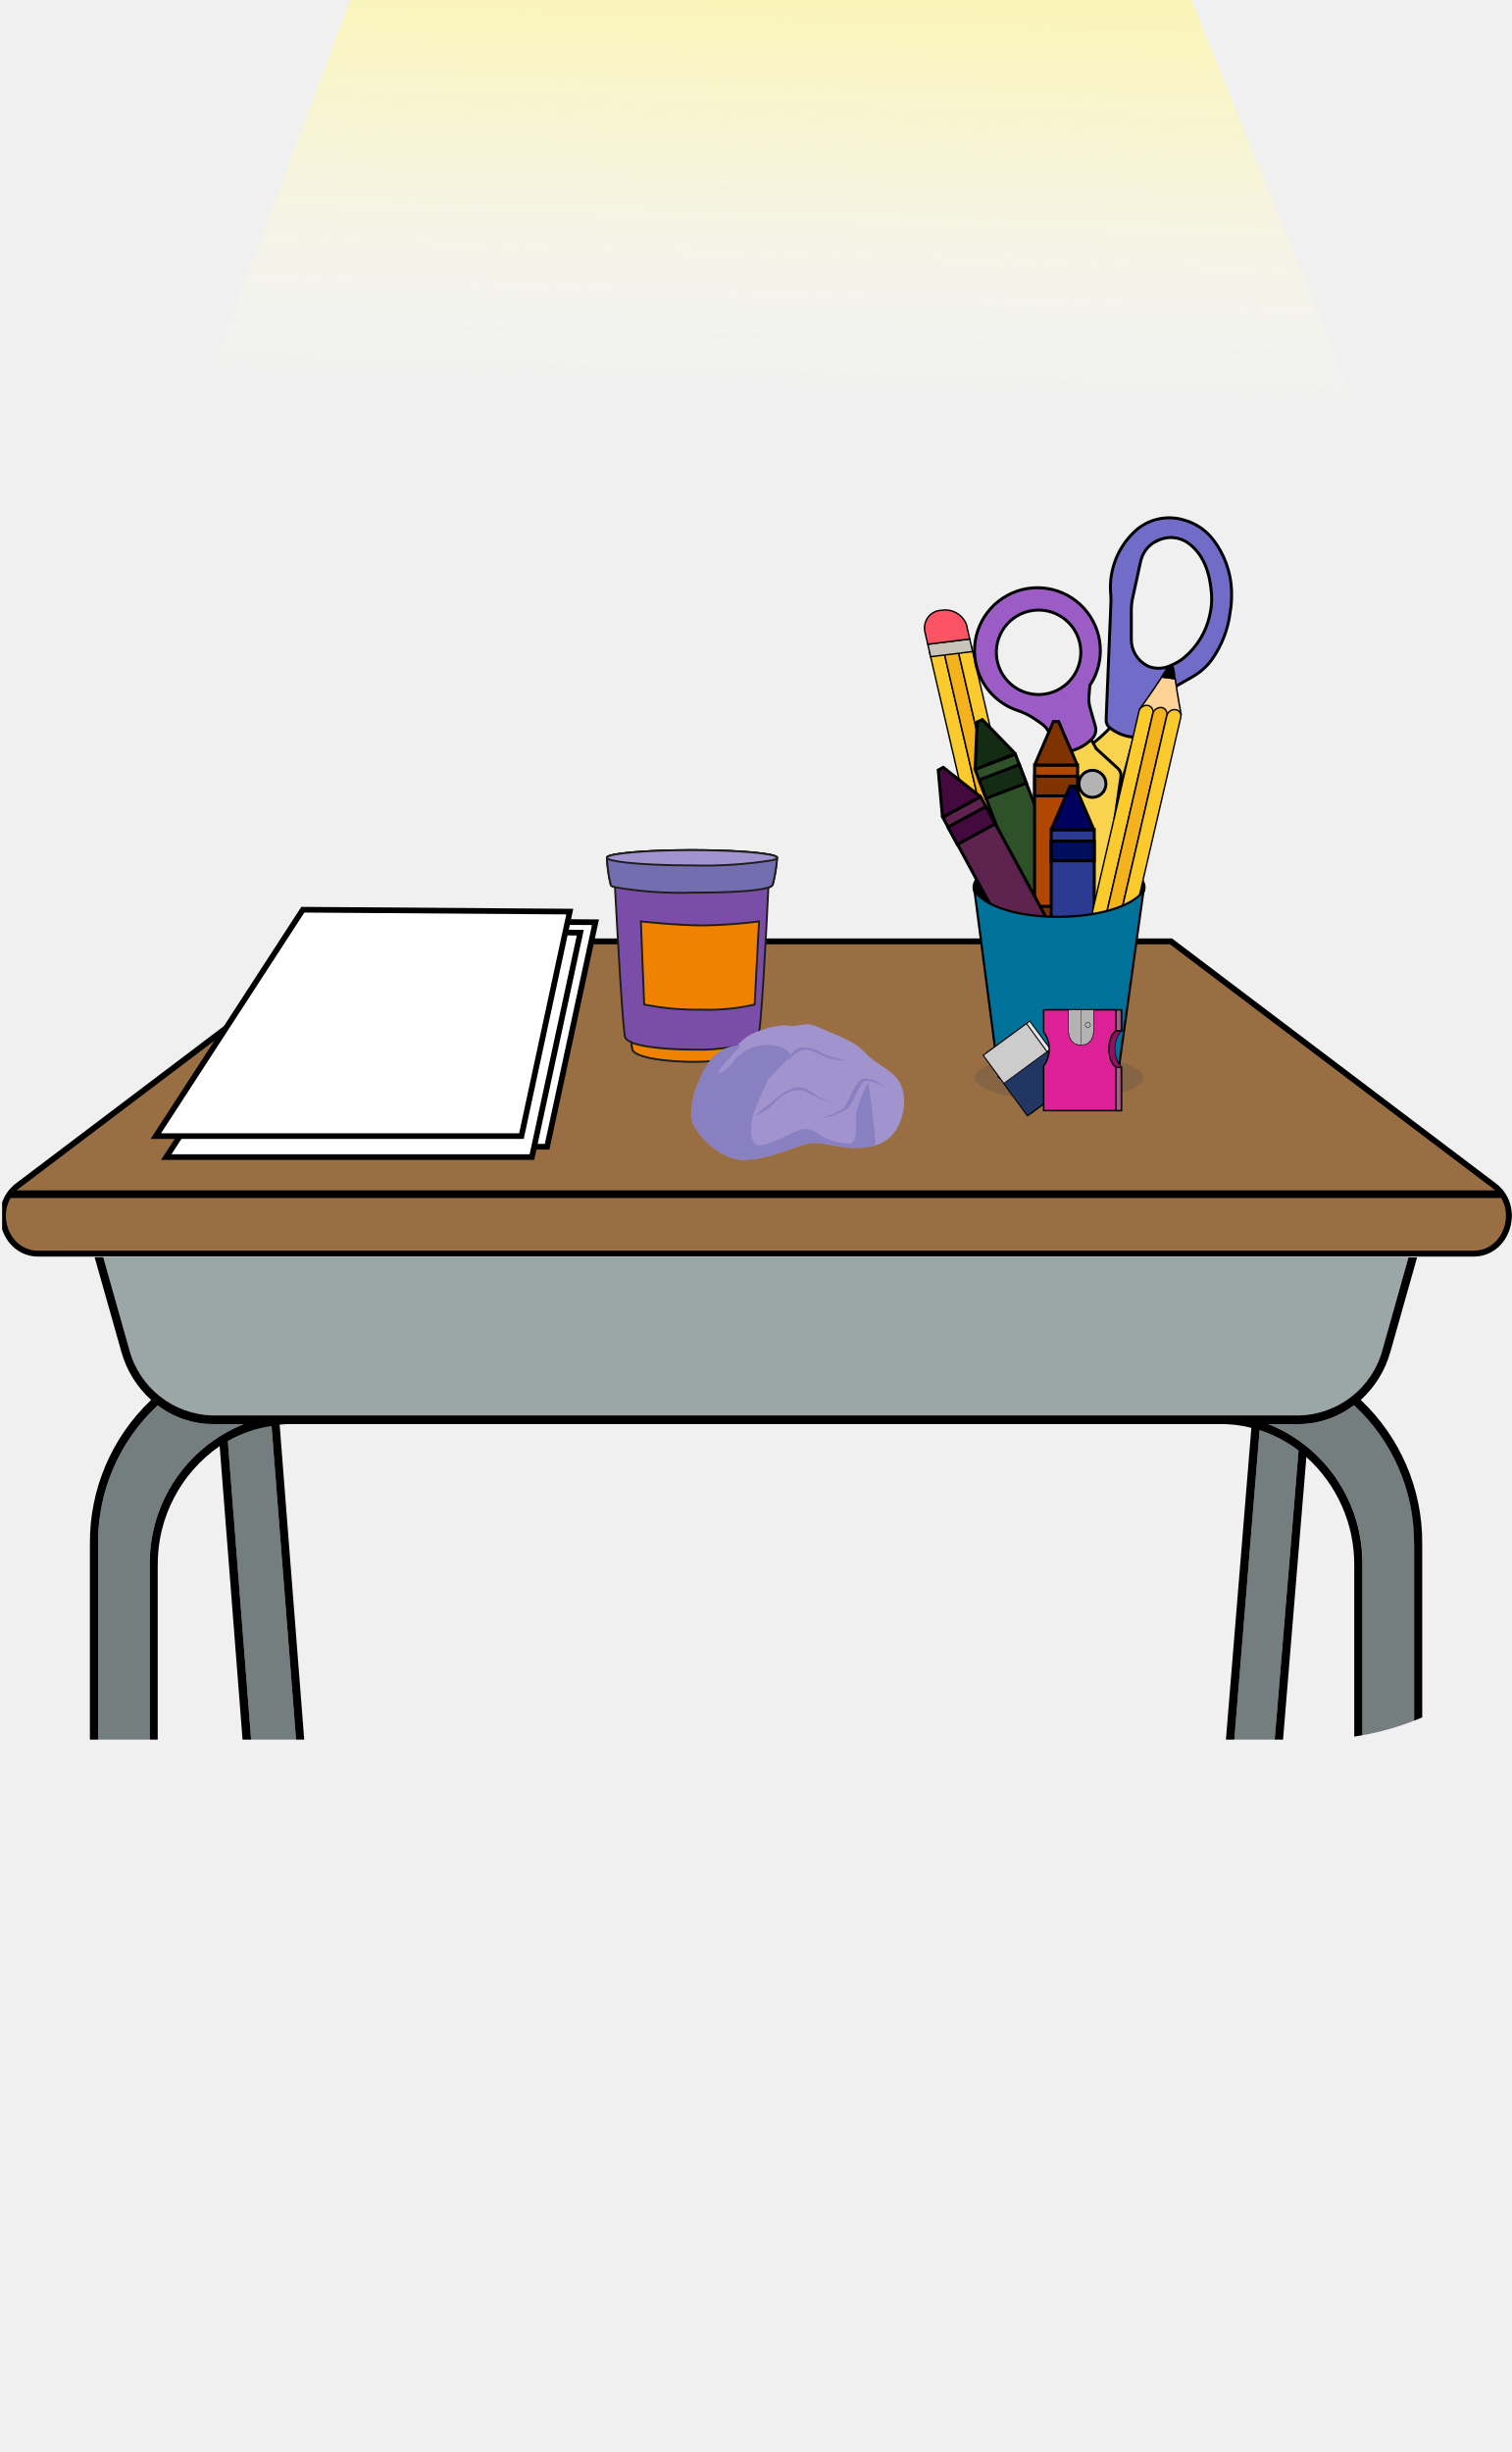
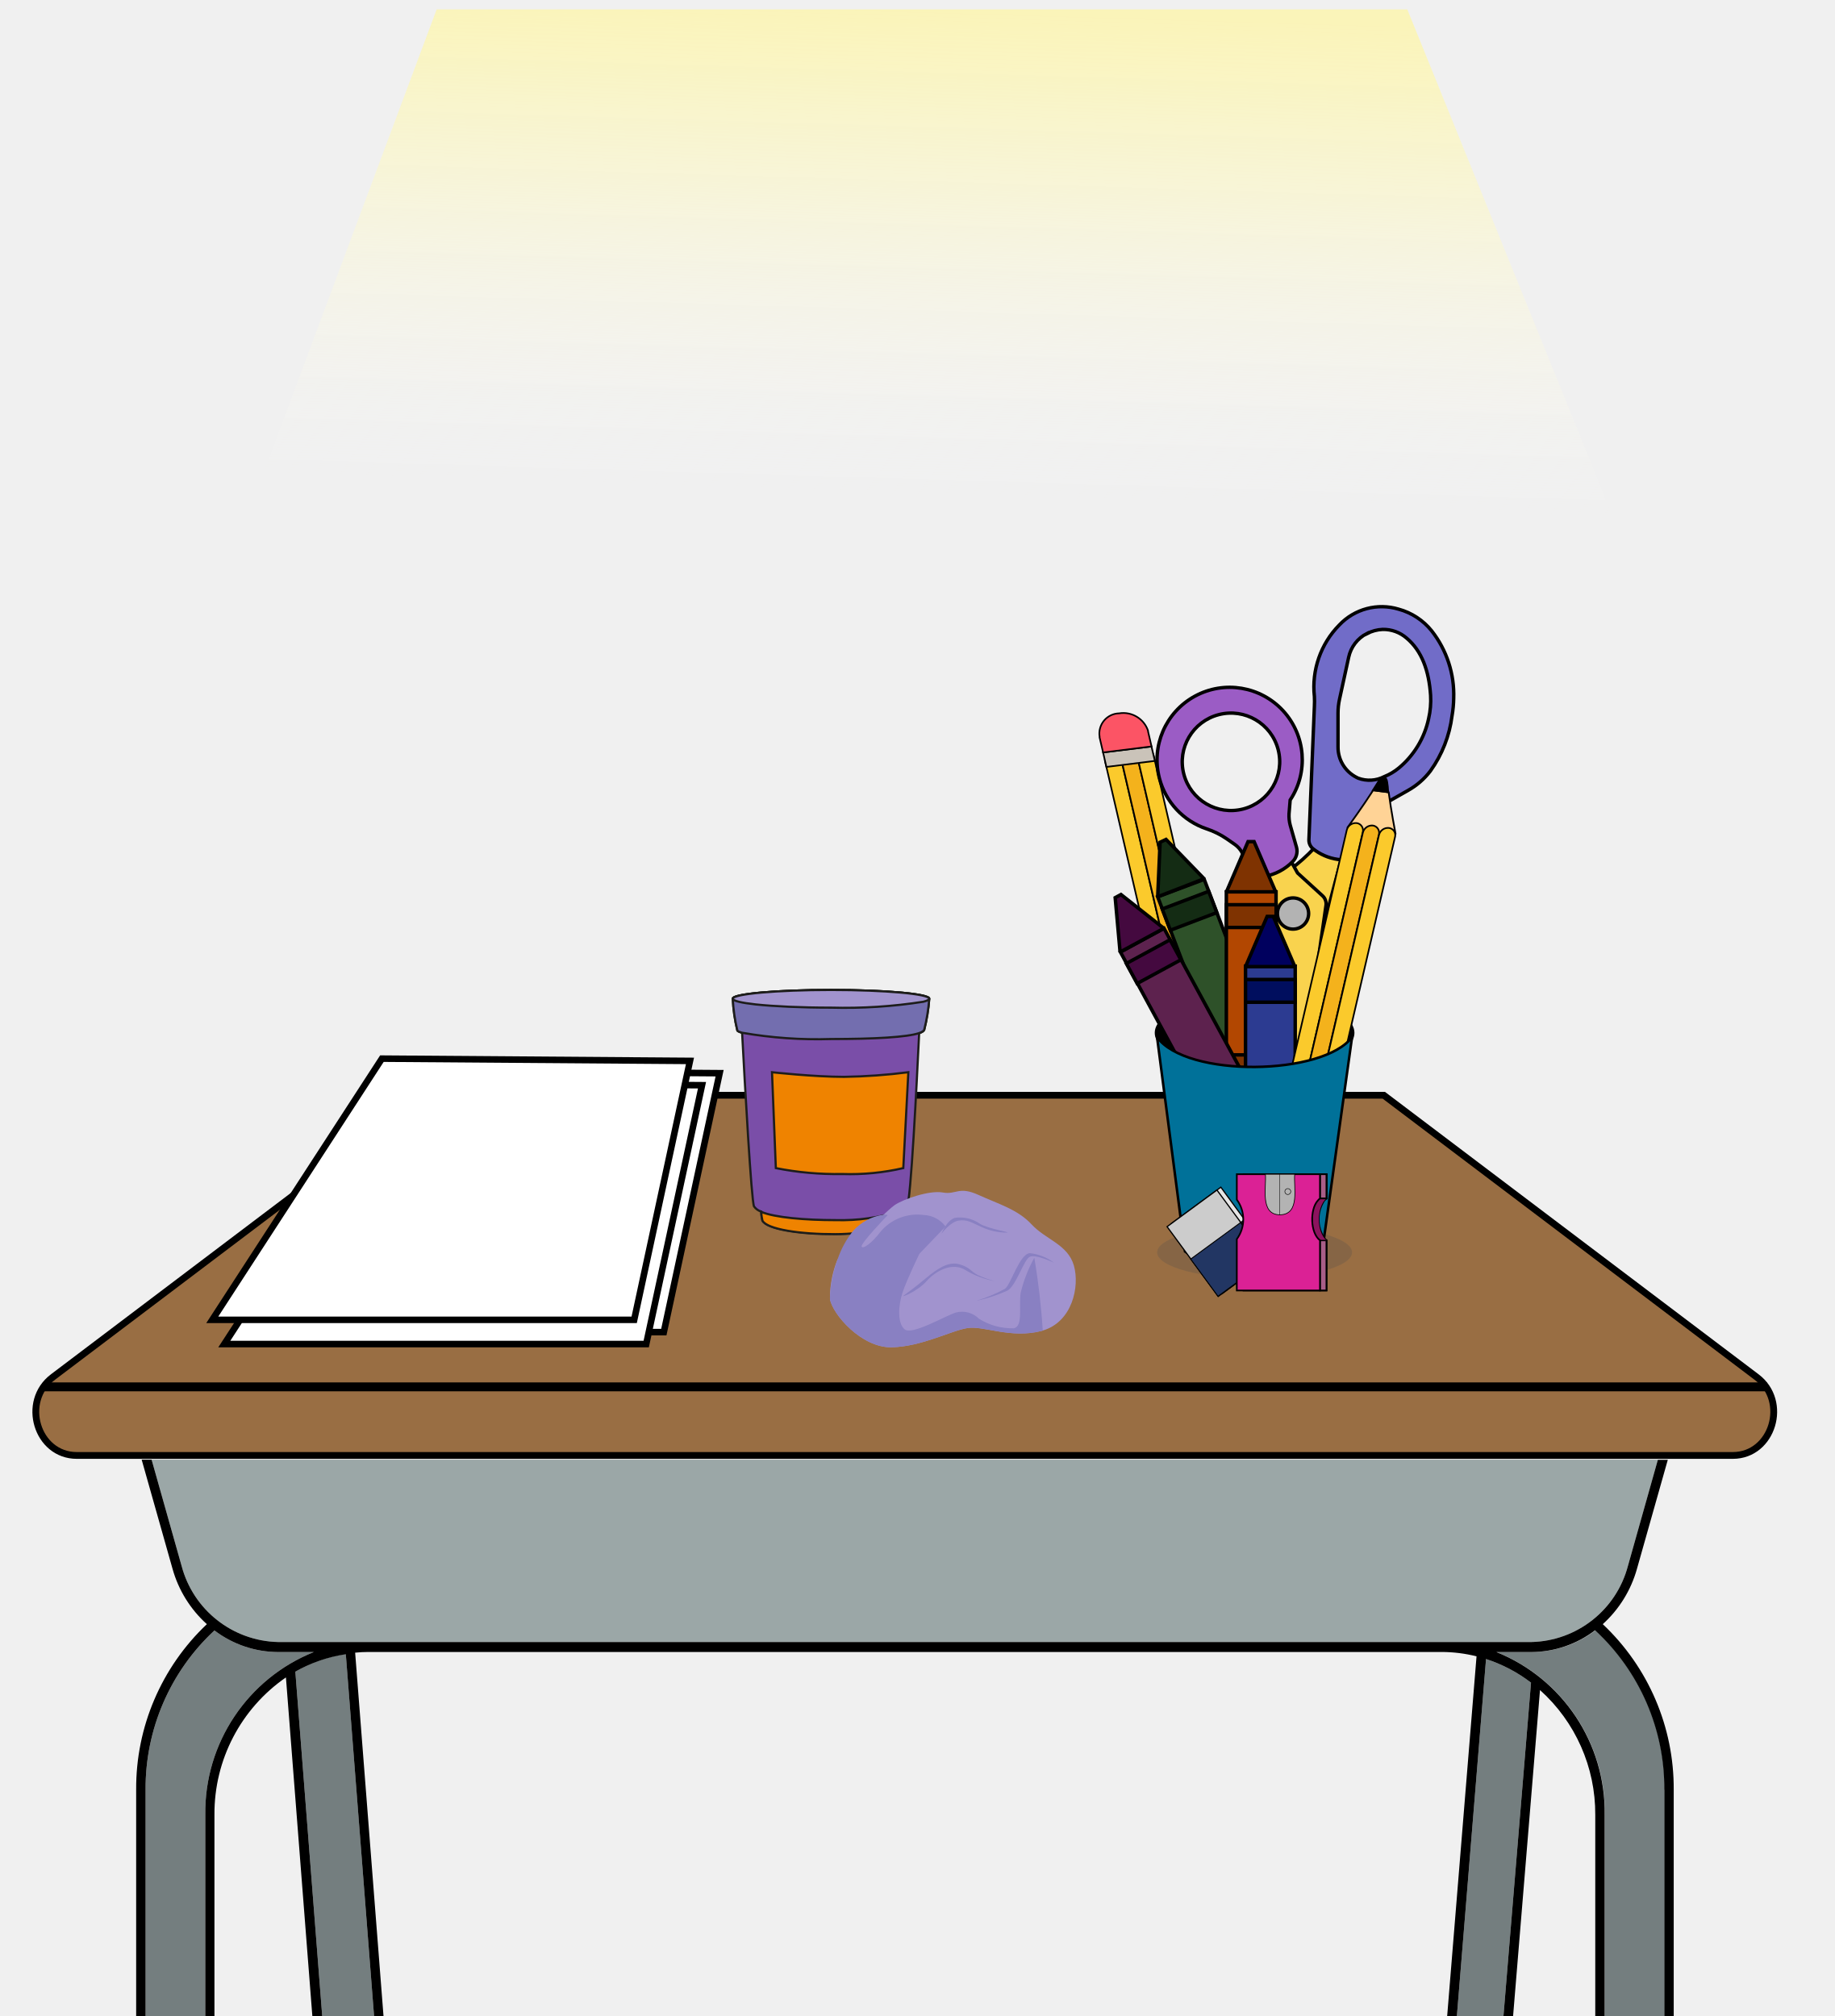
- <svg xmlns="http://www.w3.org/2000/svg" viewBox="0 0 200.15 324.52">
+ <svg xmlns="http://www.w3.org/2000/svg" viewBox="0 0 210.43 231.32">
  <defs>
-     <style>.cls-1,.cls-41,.cls-48,.cls-6{fill:none;}.cls-2{clip-path:url(#clip-path);}.cls-3{fill:#747e7f;}.cls-4{fill:#9ba7a7;}.cls-5{fill:#996e43;stroke-width:0.78px;}.cls-15,.cls-16,.cls-17,.cls-18,.cls-19,.cls-20,.cls-21,.cls-22,.cls-23,.cls-24,.cls-25,.cls-26,.cls-27,.cls-28,.cls-29,.cls-30,.cls-31,.cls-32,.cls-33,.cls-34,.cls-36,.cls-37,.cls-38,.cls-39,.cls-40,.cls-41,.cls-43,.cls-44,.cls-45,.cls-46,.cls-47,.cls-48,.cls-5,.cls-6,.cls-7{stroke:#000;}.cls-6{stroke-width:1.02px;}.cls-7{fill:#fff;stroke-width:0.75px;}.cls-10,.cls-11,.cls-15,.cls-16,.cls-17,.cls-18,.cls-19,.cls-20,.cls-21,.cls-22,.cls-23,.cls-24,.cls-25,.cls-26,.cls-27,.cls-28,.cls-29,.cls-30,.cls-31,.cls-32,.cls-33,.cls-34,.cls-36,.cls-37,.cls-38,.cls-39,.cls-40,.cls-41,.cls-43,.cls-44,.cls-45,.cls-46,.cls-47,.cls-48,.cls-7,.cls-8,.cls-9{stroke-miterlimit:10;}.cls-8{fill:#7a4ea8;}.cls-10,.cls-11,.cls-8,.cls-9{stroke:#1d1d1b;stroke-width:0.25px;}.cls-9{fill:#736eaf;}.cls-10,.cls-12{fill:#a193ce;}.cls-11{fill:#ef8300;}.cls-13{fill:#8980c2;}.cls-14{fill:url(#Degradado_sin_nombre_2);}.cls-15{stroke-width:0.55px;}.cls-16{fill:#ffd396;stroke-width:0.2px;}.cls-17{stroke-width:0.18px;}.cls-18{fill:#fbca2c;}.cls-18,.cls-19,.cls-20,.cls-21{stroke-width:0.19px;}.cls-19{fill:#f4b21c;}.cls-20{fill:#cac3b9;}.cls-21{fill:#fc5465;}.cls-22{fill:#f9d34e;}.cls-22,.cls-23,.cls-24,.cls-25{stroke-width:0.39px;}.cls-23{fill:#716cc8;}.cls-24{fill:#9b5cc5;}.cls-25,.cls-45,.cls-46,.cls-47{fill:#b3b3b3;}.cls-26{fill:#2e5129;}.cls-26,.cls-27,.cls-28,.cls-29,.cls-30,.cls-31,.cls-32,.cls-33,.cls-34{stroke-width:0.4px;}.cls-27{fill:#142c14;}.cls-28{fill:#b24701;}.cls-29{fill:#7f3301;}.cls-30{fill:#2c3b91;}.cls-31{fill:#000e5e;}.cls-32{fill:#00005e;}.cls-33{fill:#5d224e;}.cls-34{fill:#44093f;}.cls-35{fill:#4d4d4d;opacity:0.25;}.cls-36{fill:#007199;stroke-width:0.29px;}.cls-37{fill:#e6e6e6;}.cls-37,.cls-38{stroke-width:0.14px;}.cls-38{fill:#ccc;}.cls-39,.cls-40{fill:#223663;}.cls-39{stroke-width:0.11px;}.cls-40{stroke-width:0.11px;}.cls-41,.cls-43,.cls-44{stroke-width:0.19px;}.cls-42{fill:#8c135e;}.cls-43{fill:#a85e88;}.cls-44{fill:#db2195;}.cls-45{stroke-width:0.08px;}.cls-46{stroke-width:0.05px;}.cls-47{stroke-width:0.06px;}.cls-48{stroke-width:0.11px;}</style>
-     <clipPath id="clip-path" transform="translate(0.28 -1.08)">
-       <path class="cls-1" d="M0,231.32H173.53a36.9,36.9,0,0,0,36.9-36.89V36.89A36.9,36.9,0,0,0,173.53,0H0" />
-     </clipPath>
-     <linearGradient id="Degradado_sin_nombre_2" x1="103.53" y1="93.92" x2="106.4" y2="0.11" gradientUnits="userSpaceOnUse">
+     <style>.cls-1{fill:#747e7f;}.cls-2{fill:#9ba7a7;}.cls-3{fill:#996e43;stroke-width:0.78px;}.cls-13,.cls-14,.cls-15,.cls-16,.cls-17,.cls-18,.cls-19,.cls-20,.cls-21,.cls-22,.cls-23,.cls-24,.cls-25,.cls-26,.cls-27,.cls-28,.cls-29,.cls-3,.cls-30,.cls-31,.cls-32,.cls-34,.cls-35,.cls-36,.cls-37,.cls-38,.cls-39,.cls-4,.cls-41,.cls-42,.cls-43,.cls-44,.cls-45,.cls-46,.cls-5{stroke:#000;}.cls-39,.cls-4,.cls-46,.cls-47{fill:none;}.cls-4{stroke-width:1.02px;}.cls-5{fill:#fff;stroke-width:0.75px;}.cls-13,.cls-14,.cls-15,.cls-16,.cls-17,.cls-18,.cls-19,.cls-20,.cls-21,.cls-22,.cls-23,.cls-24,.cls-25,.cls-26,.cls-27,.cls-28,.cls-29,.cls-30,.cls-31,.cls-32,.cls-34,.cls-35,.cls-36,.cls-37,.cls-38,.cls-39,.cls-41,.cls-42,.cls-43,.cls-44,.cls-45,.cls-46,.cls-5,.cls-6,.cls-7,.cls-8,.cls-9{stroke-miterlimit:10;}.cls-6{fill:#7a4ea8;}.cls-6,.cls-7,.cls-8,.cls-9{stroke:#1d1d1b;stroke-width:0.25px;}.cls-7{fill:#736eaf;}.cls-10,.cls-8{fill:#a193ce;}.cls-9{fill:#ef8300;}.cls-11{fill:#8980c2;}.cls-12{fill:url(#Degradado_sin_nombre_2);}.cls-13{stroke-width:0.55px;}.cls-14{fill:#ffd396;stroke-width:0.2px;}.cls-15{stroke-width:0.18px;}.cls-16{fill:#fbca2c;}.cls-16,.cls-17,.cls-18,.cls-19{stroke-width:0.19px;}.cls-17{fill:#f4b21c;}.cls-18{fill:#cac3b9;}.cls-19{fill:#fc5465;}.cls-20{fill:#f9d34e;}.cls-20,.cls-21,.cls-22,.cls-23{stroke-width:0.39px;}.cls-21{fill:#716cc8;}.cls-22{fill:#9b5cc5;}.cls-23,.cls-43,.cls-44,.cls-45{fill:#b3b3b3;}.cls-24{fill:#2e5129;}.cls-24,.cls-25,.cls-26,.cls-27,.cls-28,.cls-29,.cls-30,.cls-31,.cls-32{stroke-width:0.4px;}.cls-25{fill:#142c14;}.cls-26{fill:#b24701;}.cls-27{fill:#7f3301;}.cls-28{fill:#2c3b91;}.cls-29{fill:#000e5e;}.cls-30{fill:#00005e;}.cls-31{fill:#5d224e;}.cls-32{fill:#44093f;}.cls-33{fill:#4d4d4d;opacity:0.25;}.cls-34{fill:#007199;stroke-width:0.29px;}.cls-35{fill:#e6e6e6;}.cls-35,.cls-36{stroke-width:0.14px;}.cls-36{fill:#ccc;}.cls-37,.cls-38{fill:#223663;}.cls-37{stroke-width:0.11px;}.cls-38{stroke-width:0.11px;}.cls-39,.cls-41,.cls-42{stroke-width:0.19px;}.cls-40{fill:#8c135e;}.cls-41{fill:#a85e88;}.cls-42{fill:#db2195;}.cls-43{stroke-width:0.08px;}.cls-44{stroke-width:0.05px;}.cls-45{stroke-width:0.06px;}.cls-46{stroke-width:0.11px;}</style>
+     <linearGradient id="Degradado_sin_nombre_2" x1="107.25" y1="95" x2="110.12" y2="1.19" gradientUnits="userSpaceOnUse">
      <stop offset="0.4" stop-color="#fff" stop-opacity="0" />
      <stop offset="0.6" stop-color="#fffcdc" stop-opacity="0.26" />
      <stop offset="0.79" stop-color="#fff9bd" stop-opacity="0.5" />
      <stop offset="0.93" stop-color="#fff7a9" stop-opacity="0.64" />
      <stop offset="1" stop-color="#fff6a2" stop-opacity="0.7" />
    </linearGradient>
  </defs>
-   <g id="Layer_2" data-name="Layer 2">
-     <g id="Paso_1" data-name="Paso 1">
-       <g class="cls-2">
-         <path class="cls-3" d="M27.9,189.56a12.16,12.16,0,0,1-7.3-2.48,24.73,24.73,0,0,0-7.9,18.28v108.1c1.61,1.21,4.1,2.09,6.85-.53V208.24A19.83,19.83,0,0,1,32,189.56Z" transform="translate(0.28 -1.08)" />
-         <path class="cls-3" d="M29.88,191.81l3.61,46.27a3.93,3.93,0,0,0,5.91-.49l-3.73-47.82A16.67,16.67,0,0,0,29.88,191.81Z" transform="translate(0.28 -1.08)" />
-         <path class="cls-3" d="M162.62,237.51a3.83,3.83,0,0,0,5.31.34l3.7-44.78a17.22,17.22,0,0,0-5.16-2.71Z" transform="translate(0.28 -1.08)" />
-         <path class="cls-3" d="M171.68,189.56h-4a19.83,19.83,0,0,1,12.42,18.68v104.4a4.84,4.84,0,0,0,6.85.26V205.36a24.71,24.71,0,0,0-7.92-18.3A12.15,12.15,0,0,1,171.68,189.56Z" transform="translate(0.28 -1.08)" />
-         <path class="cls-4" d="M27.9,188.41H171.68a11.73,11.73,0,0,0,11.07-8.74l3.44-12.19H13.39l3.44,12.19A11.73,11.73,0,0,0,27.9,188.41Z" transform="translate(0.28 -1.08)" />
-         <path d="M182.75,179.67a11.73,11.73,0,0,1-11.07,8.74H27.9a11.73,11.73,0,0,1-11.07-8.74l-3.44-12.19H12.25L15.79,180a13.39,13.39,0,0,0,3.94,6.36,25.93,25.93,0,0,0-8.11,19V312.51a.53.53,0,0,0-.8.49v8.26a3.57,3.57,0,0,0,1,2.55c3.12,3.05,6.3,1.55,8.1.18a3.59,3.59,0,0,0,1.39-3.07l-.46-8.05a.6.6,0,0,0-.25-.44V208.24a19,19,0,0,1,8.2-15.77l3.52,45.13a.53.53,0,0,0-.18.39l-.25,8.18a4.43,4.43,0,0,0,1,3c3.36,3.9,6.64,1.61,8.33-.29a4.42,4.42,0,0,0,.9-3.76l-1.51-7.78a.5.5,0,0,0-.17-.3l-3.7-47.41a14.76,14.76,0,0,1,1.5-.08H161.38a16.7,16.7,0,0,1,4,.5l-3.79,46.44a.5.5,0,0,0-.55.41l-1.5,7.79a4.41,4.41,0,0,0,.9,3.75c1.68,1.9,5,4.19,8.33.3a4.53,4.53,0,0,0,1-3l-.25-8.18a.52.52,0,0,0-.42-.5l3.56-43.14A19.09,19.09,0,0,1,179,208.24V311.92a.56.56,0,0,0-.41.51l-.46,8.05a3.62,3.62,0,0,0,1.39,3.08c1.79,1.36,5,2.86,8.1-.18a3.59,3.59,0,0,0,1-2.56v-8.26A.54.54,0,0,0,188,312V205.36a25.89,25.89,0,0,0-8.14-19,13.42,13.42,0,0,0,3.92-6.34l3.54-12.52h-1.14ZM19.55,208.24V312.93c-2.75,2.62-5.24,1.74-6.85.53V205.36a24.73,24.73,0,0,1,7.9-18.28,12.16,12.16,0,0,0,7.3,2.48H32A19.83,19.83,0,0,0,19.55,208.24ZM39.4,237.59a3.93,3.93,0,0,1-5.91.49l-3.61-46.27a16.67,16.67,0,0,1,5.79-2Zm128.53.26a3.83,3.83,0,0,1-5.31-.34l3.85-47.15a17.22,17.22,0,0,1,5.16,2.71Zm19-32.49V312.9a4.84,4.84,0,0,1-6.85-.26V208.24a19.83,19.83,0,0,0-12.42-18.68h4a12.15,12.15,0,0,0,7.32-2.5A24.71,24.71,0,0,1,186.92,205.36Z" transform="translate(0.28 -1.08)" />
-         <path class="cls-5" d="M194.78,167H4.8c-4.56,0-6.43-6.2-2.72-9l42.76-32.33h109.9L197.5,158C201.21,160.79,199.34,167,194.78,167Z" transform="translate(0.28 -1.08)" />
-         <line class="cls-6" x1="1.36" y1="158.05" x2="198.96" y2="158.05" />
-       </g>
-       <polygon class="cls-7" points="24.03 151.77 72.43 151.77 78.83 122.06 43.49 121.81 24.03 151.77" />
-       <polygon class="cls-7" points="22.01 153.14 70.42 153.14 76.82 123.44 41.48 123.18 22.01 153.14" />
-       <polygon class="cls-7" points="20.63 150.36 69.03 150.36 75.43 120.65 40.09 120.4 20.63 150.36" />
-       <path class="cls-8" d="M91.33,113.59c-6.22,0-11.27.46-11.27,1a19.17,19.17,0,0,0,.52,3.63c0,.09.23.19.55.28.31,5.8,1.06,19.33,1.37,19.93a1.58,1.58,0,0,0,.82.59,5.23,5.23,0,0,0,.14,1c.48,1,4.33,1.58,8.36,1.56,3.53,0,6.75-.83,7.27-1.56a4.3,4.3,0,0,0,.19-1.09,2,2,0,0,0,.77-.48c.43-.54,1.11-14.06,1.39-19.89.32-.12.52-.24.58-.38a20.69,20.69,0,0,0,.58-3.57C102.6,114.05,97.55,113.59,91.33,113.59Z" transform="translate(0.28 -1.08)" />
-       <path class="cls-9" d="M91.33,113.59c-6.22,0-11.27.46-11.27,1a19.17,19.17,0,0,0,.52,3.63c0,.09.23.19.55.28a50.15,50.15,0,0,0,10.2.72c5,0,8.72-.21,10.11-.68.32-.12.52-.24.58-.38a20.69,20.69,0,0,0,.58-3.57C102.6,114.05,97.55,113.59,91.33,113.59Z" transform="translate(0.28 -1.08)" />
-       <path class="cls-10" d="M91.33,113.59c-6.22,0-11.27.46-11.27,1,0,.25,1,.48,2.64.66,2.07.22,5.17.37,8.63.37a58.37,58.37,0,0,0,10.6-.68c.43-.11.67-.23.67-.35C102.6,114.05,97.55,113.59,91.33,113.59Z" transform="translate(0.28 -1.08)" />
-       <path class="cls-11" d="M83.32,139.05a5.23,5.23,0,0,0,.14,1c.48,1,4.33,1.58,8.36,1.56,3.53,0,6.75-.83,7.27-1.56a4.3,4.3,0,0,0,.19-1.09A22.61,22.61,0,0,1,91.89,140C88.32,140,84.88,139.7,83.32,139.05Z" transform="translate(0.28 -1.08)" />
-       <path class="cls-11" d="M92.82,123.56c-3.47,0-8.26-.53-8.26-.53l.44,11a35.92,35.92,0,0,0,7.62.68,27.1,27.1,0,0,0,7-.68l.58-11A65.58,65.58,0,0,1,92.82,123.56Z" transform="translate(0.28 -1.08)" />
-       <path class="cls-12" d="M115.62,152.67l-.17.05c-3.53.9-6.58-.62-8.45-.34s-5.26,2.14-8.72,2.21-6.79-3.81-7.07-5.54a1.49,1.49,0,0,1,0-.21,11.75,11.75,0,0,1,.85-4.29l0,0c.2-.35,1.82-3.2,3.38-3.91a7.56,7.56,0,0,0,1.87-1.22c.46-.4.83-.79,1.31-1.14,1-.69,4-1.73,5.54-1.45s1.81-.76,4.09.28,4.5,1.66,6.1,3.39,4.15,2.29,4.84,4.71S119,151.68,115.62,152.67Z" transform="translate(0.28 -1.08)" />
-       <path class="cls-13" d="M115.62,152.67l-.17.05c-3.53.9-6.58-.62-8.45-.34s-5.26,2.14-8.72,2.21-6.79-3.81-7.07-5.54a1.49,1.49,0,0,1,0-.21,14.62,14.62,0,0,1,.87-4.33,10.62,10.62,0,0,1,1.8-3.3,5.73,5.73,0,0,1,3.45-1.83c.41,0,.61,0,.4.15,0,0-3,3.13-2.89,3.49s1.15-.34,2.17-1.69a5.49,5.49,0,0,1,4.93-1.92,3.28,3.28,0,0,1,2.53,1.32l-3,3.13s-1.46,3-1.94,4.46-.61,3.49.24,4.21,4.69-1.57,5.89-1.93a2.75,2.75,0,0,1,2.65.72,7.15,7.15,0,0,0,4,1.09c1.08-.24.54-2.53.78-4.09a16.22,16.22,0,0,1,1.56-4A80.38,80.38,0,0,1,115.62,152.67Z" transform="translate(0.28 -1.08)" />
-       <path class="cls-13" d="M104,141.57s1-1.39,2-1.52,1.39.2,2.64.76a6.82,6.82,0,0,0,2.91.62c.27-.07-2.08-.41-3.12-1a4,4,0,0,0-2.91-.69C104.58,140.05,104,141.57,104,141.57Z" transform="translate(0.28 -1.08)" />
-       <path class="cls-13" d="M110.12,147a9.9,9.9,0,0,1-3.32-1.24c-1.53-1-3.47.06-4.51,1.24s-3,1.94-2.63,1.66,1.25-.9,2.56-2,2.57-1.94,3.81-1.6,1.32.83,2.15,1.25A11.63,11.63,0,0,0,110.12,147Z" transform="translate(0.28 -1.08)" />
-       <path class="cls-13" d="M116.91,144.89s-2.08-1-2.77-.69-1.53,3.26-2.56,3.88a17.14,17.14,0,0,1-3.61,1.18,16.8,16.8,0,0,0,3.33-1.39c.69-.55,1.66-4,2.84-4.08A5.59,5.59,0,0,1,116.91,144.89Z" transform="translate(0.28 -1.08)" />
-       <polygon class="cls-14" points="195.71 93.81 11.36 93.81 46.37 0 157.72 0 195.71 93.81" />
-       <ellipse class="cls-15" cx="140.2" cy="117.43" rx="11.18" ry="3.92" />
-       <path class="cls-16" d="M133.7,126c-1.16-1.83-2.91-4.24-2.91-4.24l2.59-1.16,2.88.46s-.5,2.67-.78,4.71Z" transform="translate(0.28 -1.08)" />
-       <path class="cls-17" d="M135.32,126.92c-.15,1-.75.43-.95.11l-.67-1,1.78-.23C135.42,126.22,135.37,126.62,135.32,126.92Z" transform="translate(0.28 -1.08)" />
-       <path class="cls-18" d="M124.63,87.17a1.07,1.07,0,0,0-1.14-.82h0a.84.84,0,0,0-.71,1.05l7.89,34a1.07,1.07,0,0,0,1.14.82h0a.84.84,0,0,0,.72-1Z" transform="translate(0.28 -1.08)" />
-       <path class="cls-19" d="M126.49,86.94a1.07,1.07,0,0,0-1.14-.82h0a.84.84,0,0,0-.72,1l7.9,34a1.07,1.07,0,0,0,1.14.82h0a.84.84,0,0,0,.71-1Z" transform="translate(0.28 -1.08)" />
-       <path class="cls-18" d="M128.34,86.71a1.07,1.07,0,0,0-1.14-.82h0a.83.83,0,0,0-.71,1l7.89,34a1.07,1.07,0,0,0,1.14.82h0a.84.84,0,0,0,.71-1Z" transform="translate(0.28 -1.08)" />
-       <polygon class="cls-20" points="128.76 86.23 123.2 86.92 122.82 85.27 128.38 84.57 128.76 86.23" />
-       <path class="cls-21" d="M128.1,85.65l-5.56.69-.4-1.72h0s0-.05,0-.08a2.32,2.32,0,0,1,2.24-2.69,3,3,0,0,1,3.32,2s0,.05,0,.08h0Z" transform="translate(0.28 -1.08)" />
-       <path class="cls-22" d="M149.85,98.65l-8.16,30.56a1,1,0,0,1-1.16.66,4.11,4.11,0,0,1-2.46-2.13,4.24,4.24,0,0,1-.49-2.83l4.15-24.26c1.42-.08,3.17-1.36,5.14-3.45Z" transform="translate(0.28 -1.08)" />
-       <path class="cls-23" d="M149.64,71.71a10.13,10.13,0,0,0-2.86,8.21,10.28,10.28,0,0,1,0,1.11l-.63,15.34a1.28,1.28,0,0,0,.45,1,5.88,5.88,0,0,0,2.86,1.24,1.34,1.34,0,0,0,1.52-.87,23.32,23.32,0,0,1,1.85-4,2.52,2.52,0,0,1,.94-.92l3.76-2.13a8.31,8.31,0,0,0,2.56-2.23,13.76,13.76,0,0,0,2.48-6.33,12.81,12.81,0,0,0,.19-2,11.88,11.88,0,0,0-2.53-7.75,7.32,7.32,0,0,0-3.78-2.48A6.69,6.69,0,0,0,149.64,71.71Zm3.16,1a4.21,4.21,0,0,1,1.81-.49,4.05,4.05,0,0,1,2.75,1c1.76,1.48,2.56,3.76,2.75,6.56a9.37,9.37,0,0,1-.23,2.69,10.07,10.07,0,0,1-3.4,5.64,6.27,6.27,0,0,1-1.68,1,3.72,3.72,0,0,1-3,.18l-.2-.1a3.89,3.89,0,0,1-2.11-3.47V81.8a7.45,7.45,0,0,1,.17-1.56l1.05-4.82A4,4,0,0,1,152.8,72.69Z" transform="translate(0.28 -1.08)" />
-       <path class="cls-22" d="M143.85,98.37l1,1.8,2.86,2.61a1.26,1.26,0,0,1,.4,1.11l-3,21a6.72,6.72,0,0,1-1.89,3.81,3.47,3.47,0,0,1-3.26,1.16.9.9,0,0,1-.72-1l1.85-29.43Z" transform="translate(0.28 -1.08)" />
-       <path class="cls-24" d="M129,89.3a8.34,8.34,0,0,0,5.4,5.8,9.21,9.21,0,0,1,2.37,1.18l.86.6a2.74,2.74,0,0,1,.88,1l.91,1.83a1.54,1.54,0,0,0,1.65.85,6,6,0,0,0,3.2-1.68,1.7,1.7,0,0,0,.46-1.66L144,94.66a4.26,4.26,0,0,1-.13-1.28L144,91.8a8.33,8.33,0,1,0-15-2.5ZM142.62,86a5.59,5.59,0,1,1-6.81-4A5.59,5.59,0,0,1,142.62,86Z" transform="translate(0.28 -1.08)" />
-       <circle class="cls-25" cx="144.62" cy="103.74" r="1.79" />
-       <path class="cls-26" d="M137.31,125.3a.25.25,0,0,1,0-.07L128.8,102.9l5.34-2,8.5,22.39a.4.4,0,0,1-.16.53,7.86,7.86,0,0,1-4.7,1.78A.39.39,0,0,1,137.31,125.3Z" transform="translate(0.28 -1.08)" />
-       <rect class="cls-27" x="135.73" y="119.29" width="5.7" height="2.61" transform="translate(-33.51 56) rotate(-20.8)" />
-       <rect class="cls-27" x="129.61" y="103.19" width="5.7" height="2.61" transform="translate(-28.19 52.78) rotate(-20.8)" />
-       <path class="cls-27" d="M129.08,96.64l-.27,6.14s.05.1.09.08l5.14-2a.07.07,0,0,0,0-.12l-4.28-4.42Z" transform="translate(0.28 -1.08)" />
-       <path class="cls-28" d="M136.68,126.28a.13.13,0,0,1,0-.06V102.33h5.7v24a.4.4,0,0,1-.34.44,7.87,7.87,0,0,1-5,0A.4.4,0,0,1,136.68,126.28Z" transform="translate(0.28 -1.08)" />
-       <rect class="cls-29" x="136.97" y="119.96" width="5.7" height="2.61" />
-       <rect class="cls-29" x="136.97" y="102.73" width="5.7" height="2.61" />
-       <path class="cls-29" d="M139.17,96.57l-2.43,5.65a.07.07,0,0,0,0,.11h5.5s.07-.06.05-.11l-2.43-5.65Z" transform="translate(0.28 -1.08)" />
-       <path class="cls-30" d="M138.88,134.86v-24h5.7v24a.39.39,0,0,1-.34.43,7.84,7.84,0,0,1-5,0C139,135.3,138.88,135.11,138.88,134.86Z" transform="translate(0.28 -1.08)" />
-       <rect class="cls-31" x="139.16" y="128.54" width="5.7" height="2.61" />
-       <rect class="cls-31" x="139.16" y="111.31" width="5.7" height="2.61" />
-       <path class="cls-32" d="M141.36,105.15l-2.43,5.65s0,.11,0,.11h5.5a.08.08,0,0,0,.06-.11l-2.43-5.65Z" transform="translate(0.28 -1.08)" />
-       <path class="cls-33" d="M135.92,130.3l0-.06-11.39-21,5-2.72,11.43,21.06a.39.39,0,0,1-.1.54,7.79,7.79,0,0,1-4.41,2.4A.4.4,0,0,1,135.92,130.3Z" transform="translate(0.28 -1.08)" />
-       <rect class="cls-34" x="133.7" y="124.17" width="5.7" height="2.61" transform="translate(-43.03 79.26) rotate(-28.49)" />
-       <rect class="cls-34" x="125.48" y="109.03" width="5.7" height="2.61" transform="translate(-36.8 73.5) rotate(-28.49)" />
-       <path class="cls-34" d="M123.93,103l.55,6.12c0,.06.06.1.1.07l4.84-2.62a.07.07,0,0,0,0-.12l-4.83-3.81Z" transform="translate(0.28 -1.08)" />
-       <path class="cls-16" d="M153.52,90.68c-1.17,1.83-2.92,4.24-2.92,4.24l2.6,1.16,2.88-.45s-.51-2.68-.78-4.72Z" transform="translate(0.28 -1.08)" />
-       <path class="cls-17" d="M155.14,89.75c-.16-1-.76-.44-1-.12l-.66,1.05,1.78.23C155.24,90.44,155.18,90,155.14,89.75Z" transform="translate(0.28 -1.08)" />
-       <path class="cls-18" d="M144.45,129.5a1.07,1.07,0,0,1-1.14.81h0a.83.83,0,0,1-.71-1.05l7.89-34a1.07,1.07,0,0,1,1.14-.82h0a.84.84,0,0,1,.71,1Z" transform="translate(0.28 -1.08)" />
-       <path class="cls-19" d="M146.3,129.73a1.07,1.07,0,0,1-1.14.81h0a.83.83,0,0,1-.71-1l7.89-34a1.08,1.08,0,0,1,1.14-.82h0a.84.84,0,0,1,.71,1Z" transform="translate(0.28 -1.08)" />
-       <path class="cls-18" d="M148.15,130a1.06,1.06,0,0,1-1.14.81h0a.83.83,0,0,1-.71-1l7.89-34a1.06,1.06,0,0,1,1.14-.81h0a.83.83,0,0,1,.71,1Z" transform="translate(0.28 -1.08)" />
-       <polygon class="cls-20" points="148.57 128.28 143.02 127.59 142.64 129.24 148.19 129.93 148.57 128.28" />
-       <path class="cls-21" d="M147.91,131l-5.56-.69-.4,1.73h0a.19.19,0,0,0,0,.07,2.32,2.32,0,0,0,2.23,2.7,3,3,0,0,0,3.32-2s0-.06,0-.08h0Z" transform="translate(0.28 -1.08)" />
-       <ellipse class="cls-35" cx="140.2" cy="142.62" rx="11.18" ry="3.01" />
-       <path class="cls-36" d="M128.73,119l3.21,24.6c2.76,2,13.08,2.32,15.73,0L151.1,119C147.79,123.44,132.09,123.69,128.73,119Z" transform="translate(0.28 -1.08)" />
-       <polygon class="cls-37" points="135.2 145.6 136.48 147.35 142.21 143.15 140.98 141.48 138.87 138.6 136.33 135.15 130.61 139.34 133.21 142.88 135.2 145.6" />
-       <polygon class="cls-38" points="130.16 139.67 135.89 135.47 138.42 138.93 140.54 141.81 141.76 143.48 136.04 147.68 134.75 145.93 130.16 139.67" />
-       <polygon class="cls-39" points="132.87 143.4 138.59 139.2 139.95 141.04 141.07 142.58 141.73 143.46 136 147.66 135.32 146.73 132.87 143.4" />
-       <polygon class="cls-40" points="138.66 139.15 139.05 138.86 140.41 140.71 141.55 142.25 142.21 143.15 141.81 143.44 141.12 142.5 138.66 139.15" />
-       <path class="cls-41" d="M147.9,137.77a3.92,3.92,0,0,0,0,4.26,1.55,1.55,0,0,0,.28.29v5.75h-9.53v-5.89c0-.05.08-.09.12-.15a3.92,3.92,0,0,0,0-4.26l-.1-.12v-2.92h9.53v2.78A1.6,1.6,0,0,0,147.9,137.77Z" transform="translate(0.28 -1.08)" />
-       <path class="cls-42" d="M147.16,137.77a3.47,3.47,0,0,0-.64,2.14,3.56,3.56,0,0,0,.61,2.12,1.59,1.59,0,0,0,.29.29v5.75h-8.79v-5.89c0-.05.08-.09.12-.15a3.92,3.92,0,0,0,0-4.26l-.1-.12v-2.92h8.79v2.78A1.6,1.6,0,0,0,147.16,137.77Z" transform="translate(0.28 -1.08)" />
-       <rect class="cls-43" x="147.7" y="141.24" width="0.74" height="5.75" />
-       <path class="cls-42" d="M148.16,142.32h-.74c-1.21-1-1.2-3.84,0-4.81h.74C147,138.48,147,141.35,148.16,142.32Z" transform="translate(0.28 -1.08)" />
-       <rect class="cls-43" x="147.7" y="133.66" width="0.74" height="2.78" />
-       <path class="cls-44" d="M147.16,137.77c-.89,1-.88,3.67.26,4.55v5.75h-9.54v-5.89a3.83,3.83,0,0,0,0-4.53v-2.92h9.54v2.78A1.6,1.6,0,0,0,147.16,137.77Z" transform="translate(0.28 -1.08)" />
-       <path class="cls-45" d="M142.84,139.39c-2.35,0-1.55-3.19-1.68-4.66h3.36C144.38,136.21,145.19,139.34,142.84,139.39Z" transform="translate(0.28 -1.08)" />
-       <line class="cls-46" x1="143.09" y1="133.66" x2="143.09" y2="138.31" />
-       <path class="cls-47" d="M144.07,136.72a.34.34,0,0,1-.68,0A.34.34,0,0,1,144.07,136.72Z" transform="translate(0.28 -1.08)" />
-       <line class="cls-48" x1="147.7" y1="136.43" x2="148.45" y2="136.43" />
-       <line class="cls-48" x1="147.7" y1="141.24" x2="148.45" y2="141.24" />
-     </g>
+   <g id="Paso_1" data-name="Paso 1">
+     <path class="cls-1" d="M31.9,189.56a12.16,12.16,0,0,1-7.3-2.48,24.73,24.73,0,0,0-7.9,18.28v108.1c1.61,1.21,4.1,2.09,6.85-.53V208.24A19.83,19.83,0,0,1,36,189.56Z" />
+     <path class="cls-1" d="M33.88,191.81l3.61,46.27a3.93,3.93,0,0,0,5.91-.49l-3.73-47.82A16.67,16.67,0,0,0,33.88,191.81Z" />
+     <path class="cls-1" d="M166.62,237.51a3.83,3.83,0,0,0,5.31.34l3.7-44.78a17.22,17.22,0,0,0-5.16-2.71Z" />
+     <path class="cls-1" d="M175.68,189.56h-4a19.83,19.83,0,0,1,12.42,18.68v104.4a4.84,4.84,0,0,0,6.85.26V205.36a24.71,24.71,0,0,0-7.92-18.3A12.15,12.15,0,0,1,175.68,189.56Z" />
+     <path class="cls-2" d="M31.9,188.41H175.68a11.73,11.73,0,0,0,11.07-8.74l3.44-12.19H17.39l3.44,12.19A11.73,11.73,0,0,0,31.9,188.41Z" />
+     <path d="M186.75,179.67a11.73,11.73,0,0,1-11.07,8.74H31.9a11.73,11.73,0,0,1-11.07-8.74l-3.44-12.19H16.25L19.79,180a13.39,13.39,0,0,0,3.94,6.36,25.93,25.93,0,0,0-8.11,19V312.51a.53.53,0,0,0-.8.49v8.26a3.57,3.57,0,0,0,1,2.55c3.12,3.05,6.3,1.55,8.1.18a3.59,3.59,0,0,0,1.39-3.07l-.46-8.05a.6.6,0,0,0-.25-.44V208.24a19,19,0,0,1,8.2-15.77l3.52,45.13a.53.53,0,0,0-.18.39l-.25,8.18a4.43,4.43,0,0,0,1,3c3.36,3.9,6.64,1.61,8.33-.29a4.42,4.42,0,0,0,.9-3.76l-1.51-7.78a.5.5,0,0,0-.17-.3l-3.7-47.41a14.76,14.76,0,0,1,1.5-.08H165.38a16.7,16.7,0,0,1,4,.5l-3.79,46.44a.5.5,0,0,0-.55.41l-1.5,7.79a4.41,4.41,0,0,0,.9,3.75c1.68,1.9,5,4.19,8.33.3a4.53,4.53,0,0,0,1-3l-.25-8.18a.52.52,0,0,0-.42-.5l3.56-43.14A19.09,19.09,0,0,1,183,208.24V311.92a.56.56,0,0,0-.41.51l-.46,8.05a3.62,3.62,0,0,0,1.39,3.08c1.79,1.36,5,2.86,8.1-.18a3.59,3.59,0,0,0,1-2.56v-8.26A.54.54,0,0,0,192,312V205.36a25.89,25.89,0,0,0-8.14-19,13.42,13.42,0,0,0,3.92-6.34l3.54-12.52h-1.14ZM23.55,208.24V312.93c-2.75,2.62-5.24,1.74-6.85.53V205.36a24.73,24.73,0,0,1,7.9-18.28,12.16,12.16,0,0,0,7.3,2.48H36A19.83,19.83,0,0,0,23.55,208.24ZM43.4,237.59a3.93,3.93,0,0,1-5.91.49l-3.61-46.27a16.67,16.67,0,0,1,5.79-2Zm128.53.26a3.83,3.83,0,0,1-5.31-.34l3.85-47.15a17.22,17.22,0,0,1,5.16,2.71Zm19-32.49V312.9a4.84,4.84,0,0,1-6.85-.26V208.24a19.83,19.83,0,0,0-12.42-18.68h4a12.15,12.15,0,0,0,7.32-2.5A24.71,24.71,0,0,1,190.92,205.36Z" />
+     <path class="cls-3" d="M198.78,167H8.8c-4.56,0-6.43-6.2-2.72-9l42.76-32.33h109.9L201.5,158C205.21,160.79,203.34,167,198.78,167Z" />
+     <line class="cls-4" x1="5.07" y1="159.13" x2="202.68" y2="159.13" />
+     <polygon class="cls-5" points="27.75 152.85 76.15 152.85 82.55 123.14 47.21 122.88 27.75 152.85" />
+     <polygon class="cls-5" points="25.73 154.22 74.13 154.22 80.53 124.52 45.19 124.26 25.73 154.22" />
+     <polygon class="cls-5" points="24.35 151.44 72.75 151.44 79.15 121.73 43.81 121.47 24.35 151.44" />
+     <path class="cls-6" d="M95.33,113.59c-6.22,0-11.27.46-11.27,1a19.17,19.17,0,0,0,.52,3.63c0,.09.23.19.55.28.31,5.8,1.06,19.33,1.37,19.93a1.58,1.58,0,0,0,.82.59,5.23,5.23,0,0,0,.14,1c.48,1,4.33,1.58,8.36,1.56,3.53,0,6.75-.83,7.27-1.56a4.3,4.3,0,0,0,.19-1.09,2,2,0,0,0,.77-.48c.43-.54,1.11-14.06,1.39-19.89.32-.12.52-.24.58-.38a20.69,20.69,0,0,0,.58-3.57C106.6,114.05,101.55,113.59,95.33,113.59Z" />
+     <path class="cls-7" d="M95.33,113.59c-6.22,0-11.27.46-11.27,1a19.17,19.17,0,0,0,.52,3.63c0,.09.23.19.55.28a50.15,50.15,0,0,0,10.2.72c5,0,8.72-.21,10.11-.68.32-.12.52-.24.58-.38a20.69,20.69,0,0,0,.58-3.57C106.6,114.05,101.55,113.59,95.33,113.59Z" />
+     <path class="cls-8" d="M95.33,113.59c-6.22,0-11.27.46-11.27,1,0,.25,1,.48,2.64.66,2.07.22,5.17.37,8.63.37a58.37,58.37,0,0,0,10.6-.68c.43-.11.67-.23.67-.35C106.6,114.05,101.55,113.59,95.33,113.59Z" />
+     <path class="cls-9" d="M87.32,139.05a5.23,5.23,0,0,0,.14,1c.48,1,4.33,1.58,8.36,1.56,3.53,0,6.75-.83,7.27-1.56a4.3,4.3,0,0,0,.19-1.09A22.61,22.61,0,0,1,95.89,140C92.32,140,88.88,139.7,87.32,139.05Z" />
+     <path class="cls-9" d="M96.82,123.56c-3.47,0-8.26-.53-8.26-.53l.44,11a35.92,35.92,0,0,0,7.62.68,27.1,27.1,0,0,0,7-.68l.58-11A65.58,65.58,0,0,1,96.82,123.56Z" />
+     <path class="cls-10" d="M119.62,152.67l-.17.05c-3.53.9-6.58-.62-8.45-.34s-5.26,2.14-8.72,2.21-6.79-3.81-7.07-5.54a1.49,1.49,0,0,1,0-.21,11.75,11.75,0,0,1,.85-4.29l0,0c.2-.35,1.82-3.2,3.38-3.91a7.56,7.56,0,0,0,1.87-1.22c.46-.4.83-.79,1.31-1.14,1-.69,4-1.73,5.54-1.45s1.81-.76,4.09.28,4.5,1.66,6.1,3.39,4.15,2.29,4.84,4.71S123,151.68,119.62,152.67Z" />
+     <path class="cls-11" d="M119.62,152.67l-.17.05c-3.53.9-6.58-.62-8.45-.34s-5.26,2.14-8.72,2.21-6.79-3.81-7.07-5.54a1.49,1.49,0,0,1,0-.21,14.62,14.62,0,0,1,.87-4.33,10.62,10.62,0,0,1,1.8-3.3,5.73,5.73,0,0,1,3.45-1.83c.41,0,.61,0,.4.15,0,0-3,3.13-2.89,3.49s1.15-.34,2.17-1.69a5.49,5.49,0,0,1,4.93-1.92,3.28,3.28,0,0,1,2.53,1.32l-3,3.13s-1.46,3-1.94,4.46-.61,3.49.24,4.21,4.69-1.57,5.89-1.93a2.75,2.75,0,0,1,2.65.72,7.15,7.15,0,0,0,4,1.09c1.08-.24.54-2.53.78-4.09a16.22,16.22,0,0,1,1.56-4A80.38,80.38,0,0,1,119.62,152.67Z" />
+     <path class="cls-11" d="M108,141.57s1-1.39,2-1.52,1.39.2,2.64.76a6.82,6.82,0,0,0,2.91.62c.27-.07-2.08-.41-3.12-1a4,4,0,0,0-2.91-.69C108.58,140.05,108,141.57,108,141.57Z" />
+     <path class="cls-11" d="M114.12,147a9.9,9.9,0,0,1-3.32-1.24c-1.53-1-3.47.06-4.51,1.24s-3,1.94-2.63,1.66,1.25-.9,2.56-2,2.57-1.94,3.81-1.6,1.32.83,2.15,1.25A11.63,11.63,0,0,0,114.12,147Z" />
+     <path class="cls-11" d="M120.91,144.89s-2.08-1-2.77-.69-1.53,3.26-2.56,3.88a17.14,17.14,0,0,1-3.61,1.18,16.8,16.8,0,0,0,3.33-1.39c.69-.55,1.66-4,2.84-4.08A5.59,5.59,0,0,1,120.91,144.89Z" />
+     <polygon class="cls-12" points="199.43 94.89 15.07 94.89 50.09 1.08 161.44 1.08 199.43 94.89" />
+     <ellipse class="cls-13" cx="143.92" cy="118.51" rx="11.18" ry="3.92" />
+     <path class="cls-14" d="M137.7,126c-1.16-1.83-2.91-4.24-2.91-4.24l2.59-1.16,2.88.46s-.5,2.67-.78,4.71Z" />
+     <path class="cls-15" d="M139.32,126.92c-.15,1-.75.43-.95.11l-.67-1,1.78-.23C139.42,126.22,139.37,126.62,139.32,126.92Z" />
+     <path class="cls-16" d="M128.63,87.17a1.07,1.07,0,0,0-1.14-.82h0a.84.84,0,0,0-.71,1.05l7.89,34a1.07,1.07,0,0,0,1.14.82h0a.84.84,0,0,0,.72-1Z" />
+     <path class="cls-17" d="M130.49,86.94a1.07,1.07,0,0,0-1.14-.82h0a.84.84,0,0,0-.72,1l7.9,34a1.07,1.07,0,0,0,1.14.82h0a.84.84,0,0,0,.71-1Z" />
+     <path class="cls-16" d="M132.34,86.71a1.07,1.07,0,0,0-1.14-.82h0a.83.83,0,0,0-.71,1l7.89,34a1.07,1.07,0,0,0,1.14.82h0a.84.84,0,0,0,.71-1Z" />
+     <polygon class="cls-18" points="132.48 87.31 126.92 88 126.54 86.34 132.09 85.65 132.48 87.31" />
+     <path class="cls-19" d="M132.1,85.65l-5.56.69-.4-1.72h0s0-.05,0-.08a2.32,2.32,0,0,1,2.24-2.69,3,3,0,0,1,3.32,2s0,.05,0,.08h0Z" />
+     <path class="cls-20" d="M153.85,98.65l-8.16,30.56a1,1,0,0,1-1.16.66,4.11,4.11,0,0,1-2.46-2.13,4.24,4.24,0,0,1-.49-2.83l4.15-24.26c1.42-.08,3.17-1.36,5.14-3.45Z" />
+     <path class="cls-21" d="M153.64,71.71a10.13,10.13,0,0,0-2.86,8.21,10.28,10.28,0,0,1,0,1.11l-.63,15.34a1.28,1.28,0,0,0,.45,1,5.88,5.88,0,0,0,2.86,1.24,1.34,1.34,0,0,0,1.52-.87,23.32,23.32,0,0,1,1.85-4,2.52,2.52,0,0,1,.94-.92l3.76-2.13a8.31,8.31,0,0,0,2.56-2.23,13.76,13.76,0,0,0,2.48-6.33,12.81,12.81,0,0,0,.19-2,11.88,11.88,0,0,0-2.53-7.75,7.32,7.32,0,0,0-3.78-2.48A6.69,6.69,0,0,0,153.64,71.71Zm3.16,1a4.21,4.21,0,0,1,1.81-.49,4.05,4.05,0,0,1,2.75,1c1.76,1.48,2.56,3.76,2.75,6.56a9.37,9.37,0,0,1-.23,2.69,10.07,10.07,0,0,1-3.4,5.64,6.27,6.27,0,0,1-1.68,1,3.72,3.72,0,0,1-3,.18l-.2-.1a3.89,3.89,0,0,1-2.11-3.47V81.8a7.45,7.45,0,0,1,.17-1.56l1.05-4.82A4,4,0,0,1,156.8,72.69Z" />
+     <path class="cls-20" d="M147.85,98.37l1,1.8,2.86,2.61a1.26,1.26,0,0,1,.4,1.11l-3,21a6.72,6.72,0,0,1-1.89,3.81,3.47,3.47,0,0,1-3.26,1.16.9.9,0,0,1-.72-1l1.85-29.43Z" />
+     <path class="cls-22" d="M133,89.3a8.34,8.34,0,0,0,5.4,5.8,9.21,9.21,0,0,1,2.37,1.18l.86.6a2.74,2.74,0,0,1,.88,1l.91,1.83a1.54,1.54,0,0,0,1.65.85,6,6,0,0,0,3.2-1.68,1.7,1.7,0,0,0,.46-1.66L148,94.66a4.26,4.26,0,0,1-.13-1.28L148,91.8a8.33,8.33,0,1,0-15-2.5ZM146.62,86a5.59,5.59,0,1,1-6.81-4A5.59,5.59,0,0,1,146.62,86Z" />
+     <circle class="cls-23" cx="148.33" cy="104.82" r="1.79" />
+     <path class="cls-24" d="M141.31,125.3a.25.25,0,0,1,0-.07L132.8,102.9l5.34-2,8.5,22.39a.4.4,0,0,1-.16.53,7.86,7.86,0,0,1-4.7,1.78A.39.39,0,0,1,141.31,125.3Z" />
+     <rect class="cls-25" x="139.73" y="119.29" width="5.7" height="2.61" transform="translate(-33.54 58.5) rotate(-20.8)" />
+     <rect class="cls-25" x="133.61" y="103.19" width="5.7" height="2.61" transform="translate(-28.22 55.28) rotate(-20.8)" />
+     <path class="cls-25" d="M133.08,96.64l-.27,6.14s.05.1.09.08l5.14-2a.07.07,0,0,0,0-.12l-4.28-4.42Z" />
+     <path class="cls-26" d="M140.68,126.28a.13.13,0,0,1,0-.06V102.33h5.7v24a.4.4,0,0,1-.34.44,7.87,7.87,0,0,1-5,0A.4.4,0,0,1,140.68,126.28Z" />
+     <rect class="cls-27" x="140.69" y="121.04" width="5.7" height="2.61" />
+     <rect class="cls-27" x="140.69" y="103.81" width="5.7" height="2.61" />
+     <path class="cls-27" d="M143.17,96.57l-2.43,5.65a.07.07,0,0,0,0,.11h5.5s.07-.06.05-.11l-2.43-5.65Z" />
+     <path class="cls-28" d="M142.88,134.86v-24h5.7v24a.39.39,0,0,1-.34.43,7.84,7.84,0,0,1-5,0C143,135.3,142.88,135.11,142.88,134.86Z" />
+     <rect class="cls-29" x="142.88" y="129.62" width="5.7" height="2.61" />
+     <rect class="cls-29" x="142.88" y="112.39" width="5.7" height="2.61" />
+     <path class="cls-30" d="M145.36,105.15l-2.43,5.65s0,.11,0,.11h5.5a.08.08,0,0,0,.06-.11l-2.43-5.65Z" />
+     <path class="cls-31" d="M139.92,130.3l0-.06-11.39-21,5-2.72,11.43,21.06a.39.39,0,0,1-.1.54,7.79,7.79,0,0,1-4.41,2.4A.4.4,0,0,1,139.92,130.3Z" />
+     <rect class="cls-32" x="137.7" y="124.17" width="5.7" height="2.61" transform="translate(-42.83 82.24) rotate(-28.49)" />
+     <rect class="cls-32" x="129.48" y="109.03" width="5.7" height="2.61" transform="translate(-36.6 76.49) rotate(-28.49)" />
+     <path class="cls-32" d="M127.93,103l.55,6.12c0,.06.06.1.1.07l4.84-2.62a.07.07,0,0,0,0-.12l-4.83-3.81Z" />
+     <path class="cls-14" d="M157.52,90.68c-1.17,1.83-2.92,4.24-2.92,4.24l2.6,1.16,2.88-.45s-.51-2.68-.78-4.72Z" />
+     <path class="cls-15" d="M159.14,89.75c-.16-1-.76-.44-1-.12l-.66,1.05,1.78.23C159.24,90.44,159.18,90,159.14,89.75Z" />
+     <path class="cls-16" d="M148.45,129.5a1.07,1.07,0,0,1-1.14.81h0a.83.83,0,0,1-.71-1.05l7.89-34a1.07,1.07,0,0,1,1.14-.82h0a.84.84,0,0,1,.71,1Z" />
+     <path class="cls-17" d="M150.3,129.73a1.07,1.07,0,0,1-1.14.81h0a.83.83,0,0,1-.71-1l7.89-34a1.08,1.08,0,0,1,1.14-.82h0a.84.84,0,0,1,.71,1Z" />
+     <path class="cls-16" d="M152.15,130a1.06,1.06,0,0,1-1.14.81h0a.83.83,0,0,1-.71-1l7.89-34a1.06,1.06,0,0,1,1.14-.81h0a.83.83,0,0,1,.71,1Z" />
+     <polygon class="cls-18" points="152.29 129.36 146.74 128.66 146.35 130.32 151.91 131.01 152.29 129.36" />
+     <path class="cls-19" d="M151.91,131l-5.56-.69-.4,1.73h0a.19.19,0,0,0,0,.07,2.32,2.32,0,0,0,2.23,2.7,3,3,0,0,0,3.32-2s0-.06,0-.08h0Z" />
+     <ellipse class="cls-33" cx="143.92" cy="143.7" rx="11.18" ry="3.01" />
+     <path class="cls-34" d="M132.73,119l3.21,24.6c2.76,2,13.08,2.32,15.73,0L155.1,119C151.79,123.44,136.09,123.69,132.73,119Z" />
+     <polygon class="cls-35" points="138.92 146.68 140.2 148.43 145.92 144.23 144.7 142.56 142.58 139.68 140.05 136.22 134.33 140.42 136.92 143.96 138.92 146.68" />
+     <polygon class="cls-36" points="133.88 140.75 139.6 136.55 142.14 140 144.25 142.89 145.48 144.56 139.75 148.75 138.47 147 133.88 140.75" />
+     <polygon class="cls-37" points="136.59 144.47 142.31 140.28 143.66 142.12 144.79 143.66 145.44 144.54 139.72 148.74 139.04 147.81 136.59 144.47" />
+     <polygon class="cls-38" points="142.37 140.23 142.77 139.94 144.13 141.79 145.27 143.33 145.93 144.23 145.53 144.52 144.84 143.58 142.37 140.23" />
+     <path class="cls-39" d="M151.9,137.77a3.92,3.92,0,0,0,0,4.26,1.55,1.55,0,0,0,.28.29v5.75h-9.53v-5.89c0-.05.08-.09.12-.15a3.92,3.92,0,0,0,0-4.26l-.1-.12v-2.92h9.53v2.78A1.6,1.6,0,0,0,151.9,137.77Z" />
+     <path class="cls-40" d="M151.16,137.77a3.47,3.47,0,0,0-.64,2.14,3.56,3.56,0,0,0,.61,2.12,1.59,1.59,0,0,0,.29.29v5.75h-8.79v-5.89c0-.05.08-.09.12-.15a3.92,3.92,0,0,0,0-4.26l-.1-.12v-2.92h8.79v2.78A1.6,1.6,0,0,0,151.16,137.77Z" />
+     <rect class="cls-41" x="151.42" y="142.32" width="0.74" height="5.75" />
+     <path class="cls-40" d="M152.16,142.32h-.74c-1.21-1-1.2-3.84,0-4.81h.74C151,138.48,151,141.35,152.16,142.32Z" />
+     <rect class="cls-41" x="151.42" y="134.73" width="0.74" height="2.78" />
+     <path class="cls-42" d="M151.16,137.77c-.89,1-.88,3.67.26,4.55v5.75h-9.54v-5.89a3.83,3.83,0,0,0,0-4.53v-2.92h9.54v2.78A1.6,1.6,0,0,0,151.16,137.77Z" />
+     <path class="cls-43" d="M146.84,139.39c-2.35,0-1.55-3.19-1.68-4.66h3.36C148.38,136.21,149.19,139.34,146.84,139.39Z" />
+     <line class="cls-44" x1="146.81" y1="134.74" x2="146.81" y2="139.39" />
+     <path class="cls-45" d="M148.07,136.72a.34.34,0,0,1-.68,0A.34.34,0,0,1,148.07,136.72Z" />
+     <line class="cls-46" x1="151.42" y1="137.51" x2="152.16" y2="137.51" />
+     <line class="cls-46" x1="151.42" y1="142.32" x2="152.16" y2="142.32" />
+     <path class="cls-47" d="M0,231.32H173.53a36.9,36.9,0,0,0,36.9-36.89V36.89A36.9,36.9,0,0,0,173.53,0H0" />
  </g>
</svg>
